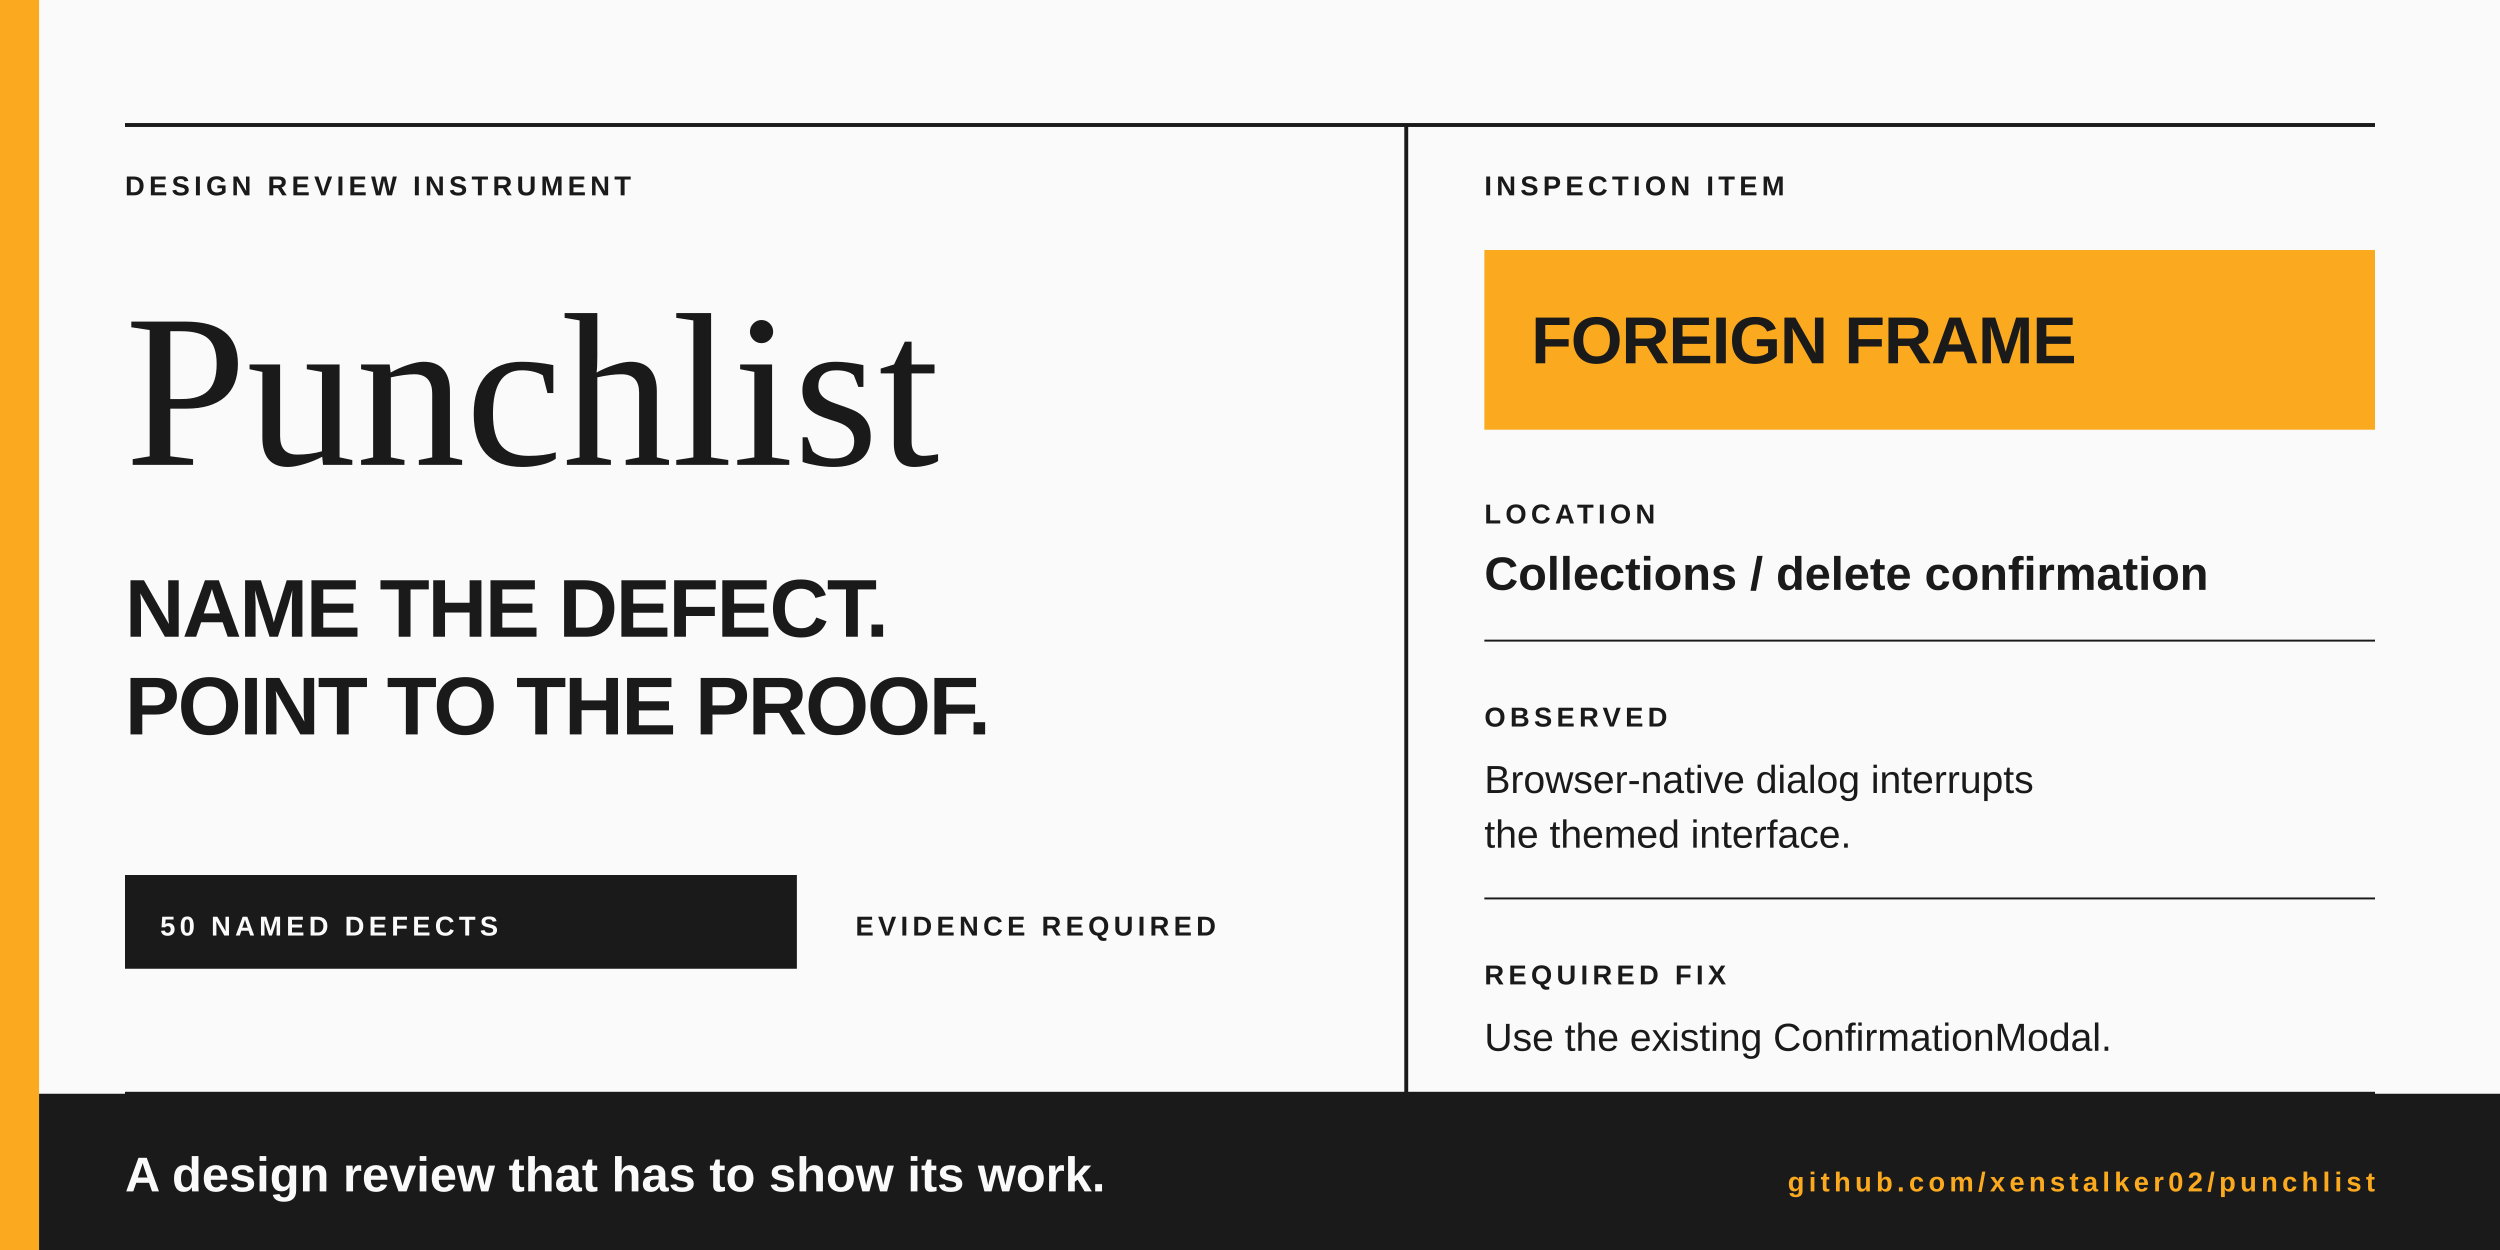
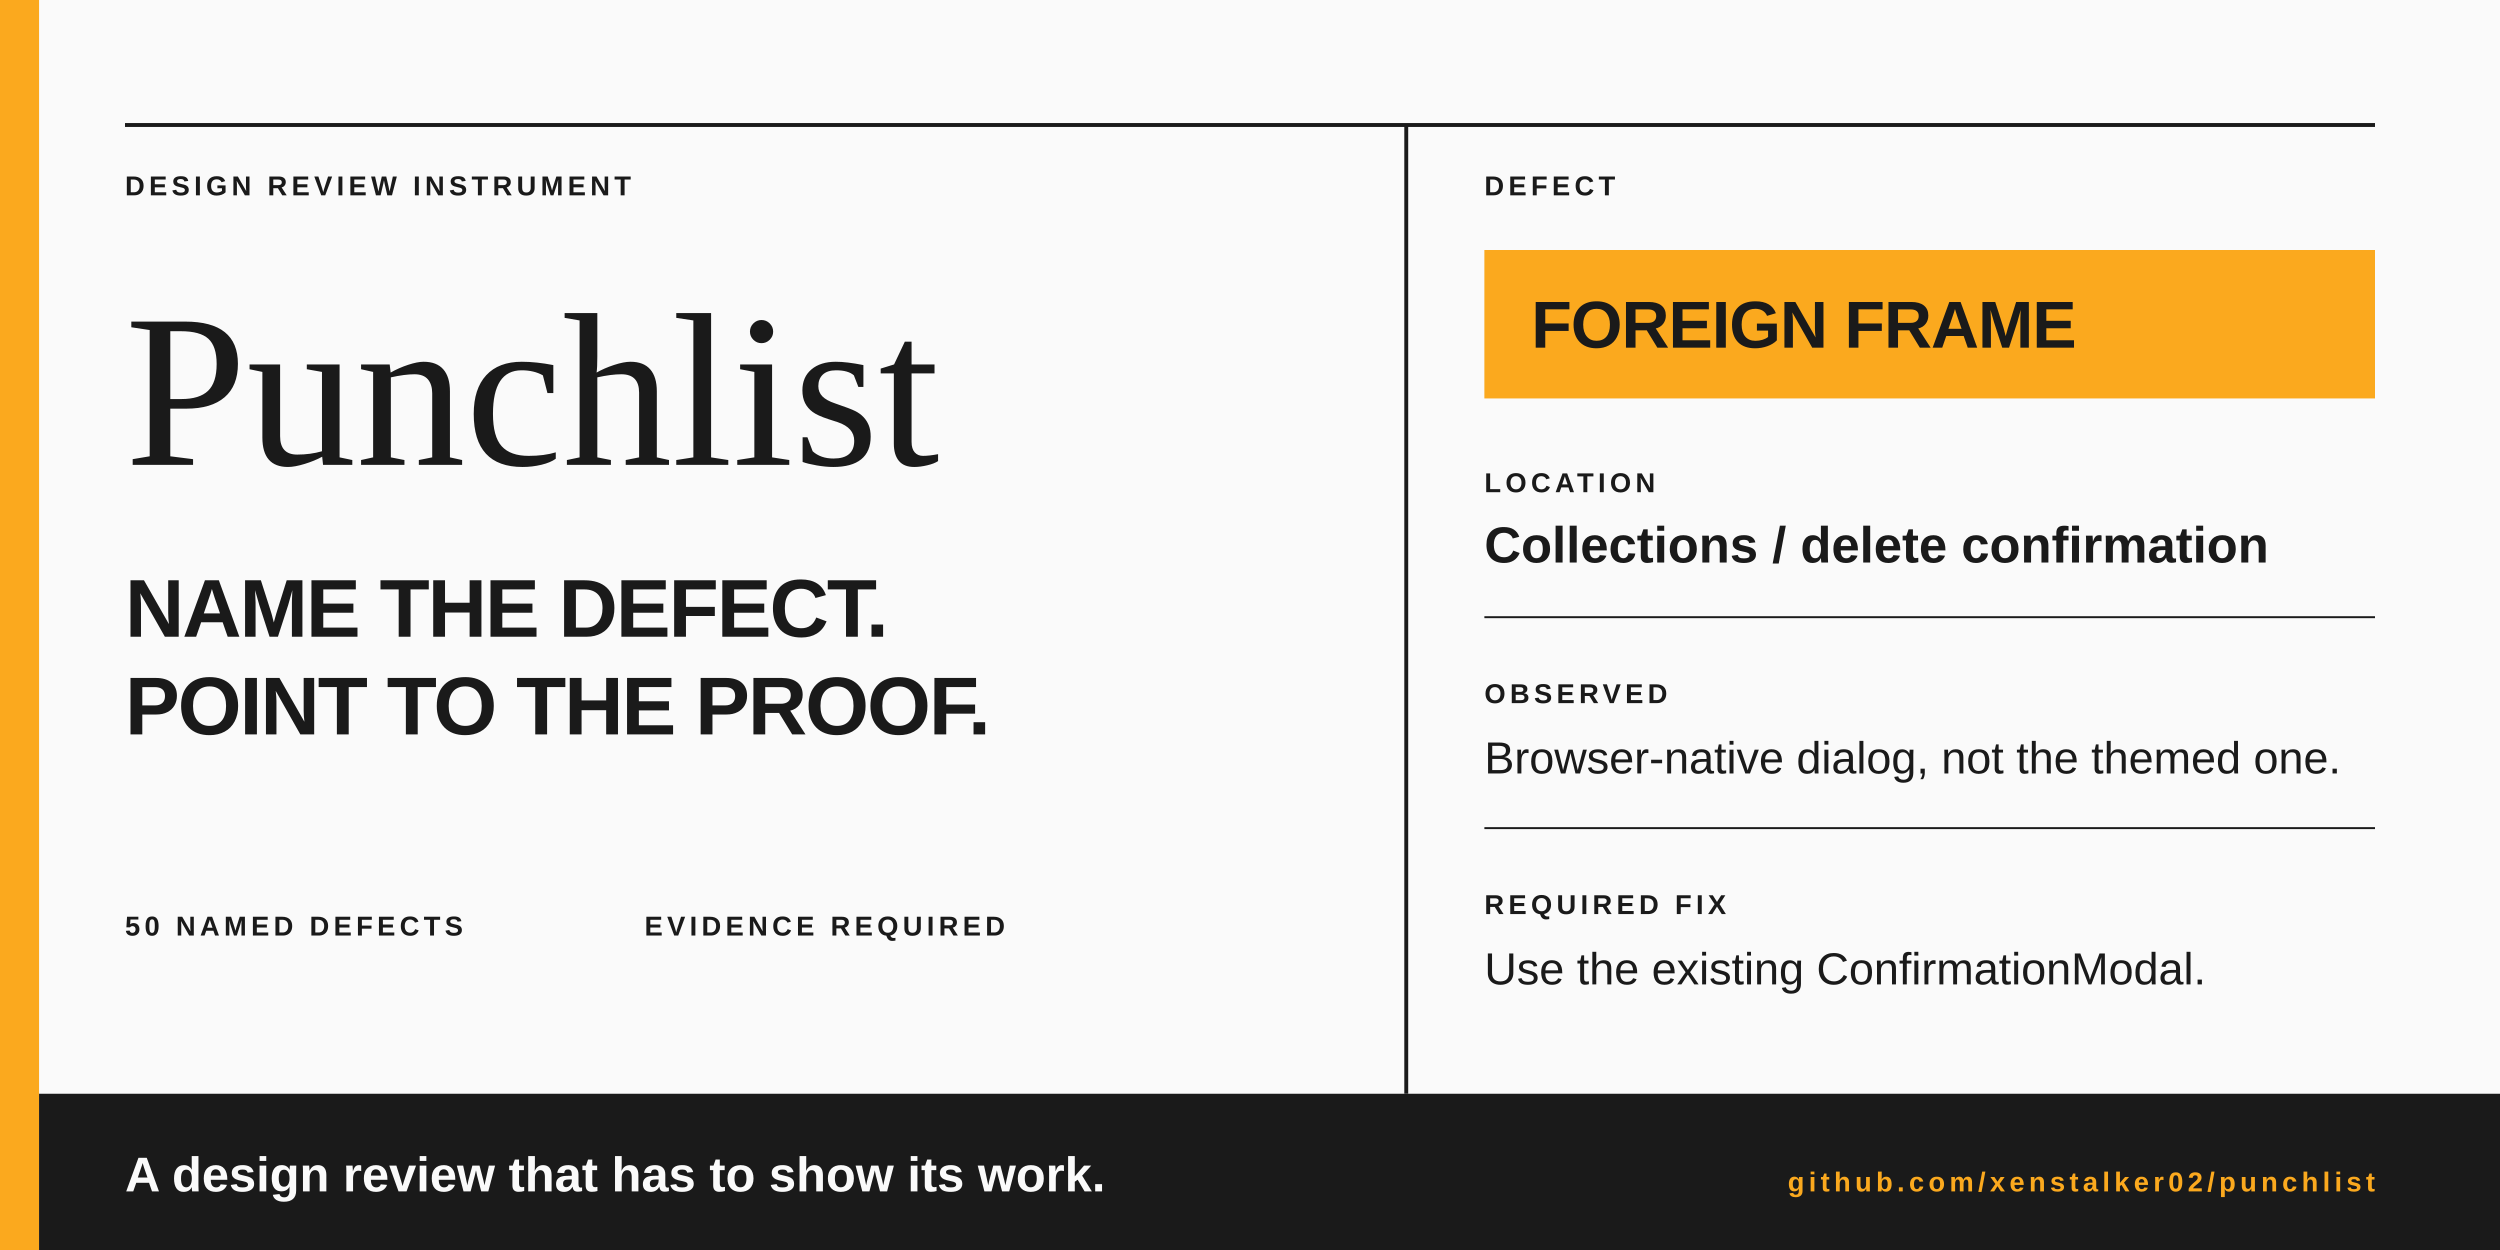
<svg xmlns="http://www.w3.org/2000/svg" width="1280" height="640" viewBox="0 0 1280 640" role="img" aria-labelledby="title description">
  <style>
    .sans { font-family: "Space Grotesk", "Arial", sans-serif; }
    .editorial { font-family: "Editorial New", "Times New Roman", serif; }
    .label { font-size: 14px; font-weight: 700; letter-spacing: 2.2px; }
-     .field { font-size: 24px; font-weight: 600; }
-     .detail { font-size: 20px; font-weight: 400; }
+     .field { font-size: 26px; font-weight: 600; }
+     .detail { font-size: 23px; font-weight: 400; }
  </style>
  <rect width="1280" height="640" fill="#FAFAFA" />
  <rect x="0" y="0" width="20" height="640" fill="#FBA91E" />
-   <path d="M64 64H1216M64 560H1216M720 64V560" fill="none" stroke="#1A1A1A" stroke-width="2" />
+   <path d="M64 64H1216M720 64V560" fill="none" stroke="#1A1A1A" stroke-width="2" />
  <g fill="#1A1A1A">
    <text x="64" y="100" class="sans label">DESIGN REVIEW INSTRUMENT</text>
    <text x="64" y="238" class="editorial" font-size="112" font-weight="400">Punchlist</text>
    <text x="64" y="326" class="sans" font-size="42" font-weight="700" letter-spacing="-1">NAME THE DEFECT.</text>
    <text x="64" y="376" class="sans" font-size="42" font-weight="700" letter-spacing="-1">POINT TO THE PROOF.</text>
-     <rect x="64" y="448" width="344" height="48" fill="#1A1A1A" />
-     <text x="82" y="479" class="sans label" fill="#FAFAFA">50 NAMED DEFECTS</text>
-     <text x="438" y="479" class="sans label">EVIDENCE REQUIRED</text>
+     <text x="64" y="479" class="sans label">50 NAMED DEFECTS</text>
+     <text x="330" y="479" class="sans label">EVIDENCE REQUIRED</text>
  </g>
  <g transform="translate(760 64)" fill="#1A1A1A">
-     <text x="0" y="36" class="sans label">INSPECTION ITEM</text>
-     <rect x="0" y="64" width="456" height="92" fill="#FBA91E" />
-     <text x="24" y="122" class="sans" font-size="34" font-weight="700" letter-spacing="-.5">FOREIGN FRAME</text>
-     <text x="0" y="204" class="sans label">LOCATION</text>
-     <text x="0" y="238" class="sans field">Collections / delete confirmation</text>
-     <path d="M0 264H456" stroke="#1A1A1A" stroke-width="1" />
-     <text x="0" y="308" class="sans label">OBSERVED</text>
-     <text x="0" y="342" class="sans detail">Browser-native dialog interrupts</text>
-     <text x="0" y="370" class="sans detail">the themed interface.</text>
-     <path d="M0 396H456" stroke="#1A1A1A" stroke-width="1" />
-     <text x="0" y="440" class="sans label">REQUIRED FIX</text>
-     <text x="0" y="474" class="sans detail">Use the existing ConfirmationModal.</text>
+     <text x="0" y="36" class="sans label">DEFECT</text>
+     <rect x="0" y="64" width="456" height="76" fill="#FBA91E" />
+     <text x="24" y="114" class="sans" font-size="34" font-weight="700" letter-spacing="-.5">FOREIGN FRAME</text>
+     <text x="0" y="188" class="sans label">LOCATION</text>
+     <text x="0" y="224" class="sans field">Collections / delete confirmation</text>
+     <path d="M0 252H456" stroke="#1A1A1A" stroke-width="1" />
+     <text x="0" y="296" class="sans label">OBSERVED</text>
+     <text x="0" y="332" class="sans detail">Browser-native dialog, not the themed one.</text>
+     <path d="M0 360H456" stroke="#1A1A1A" stroke-width="1" />
+     <text x="0" y="404" class="sans label">REQUIRED FIX</text>
+     <text x="0" y="440" class="sans detail">Use the existing ConfirmationModal.</text>
  </g>
  <rect x="20" y="560" width="1260" height="80" fill="#1A1A1A" />
  <text x="64" y="610" class="sans" font-size="25" font-weight="600" fill="#FAFAFA">A design review that has to show its work.</text>
  <text x="1216" y="610" class="sans label" text-anchor="end" fill="#FBA91E">github.com/xenstalker02/punchlist</text>
</svg>
